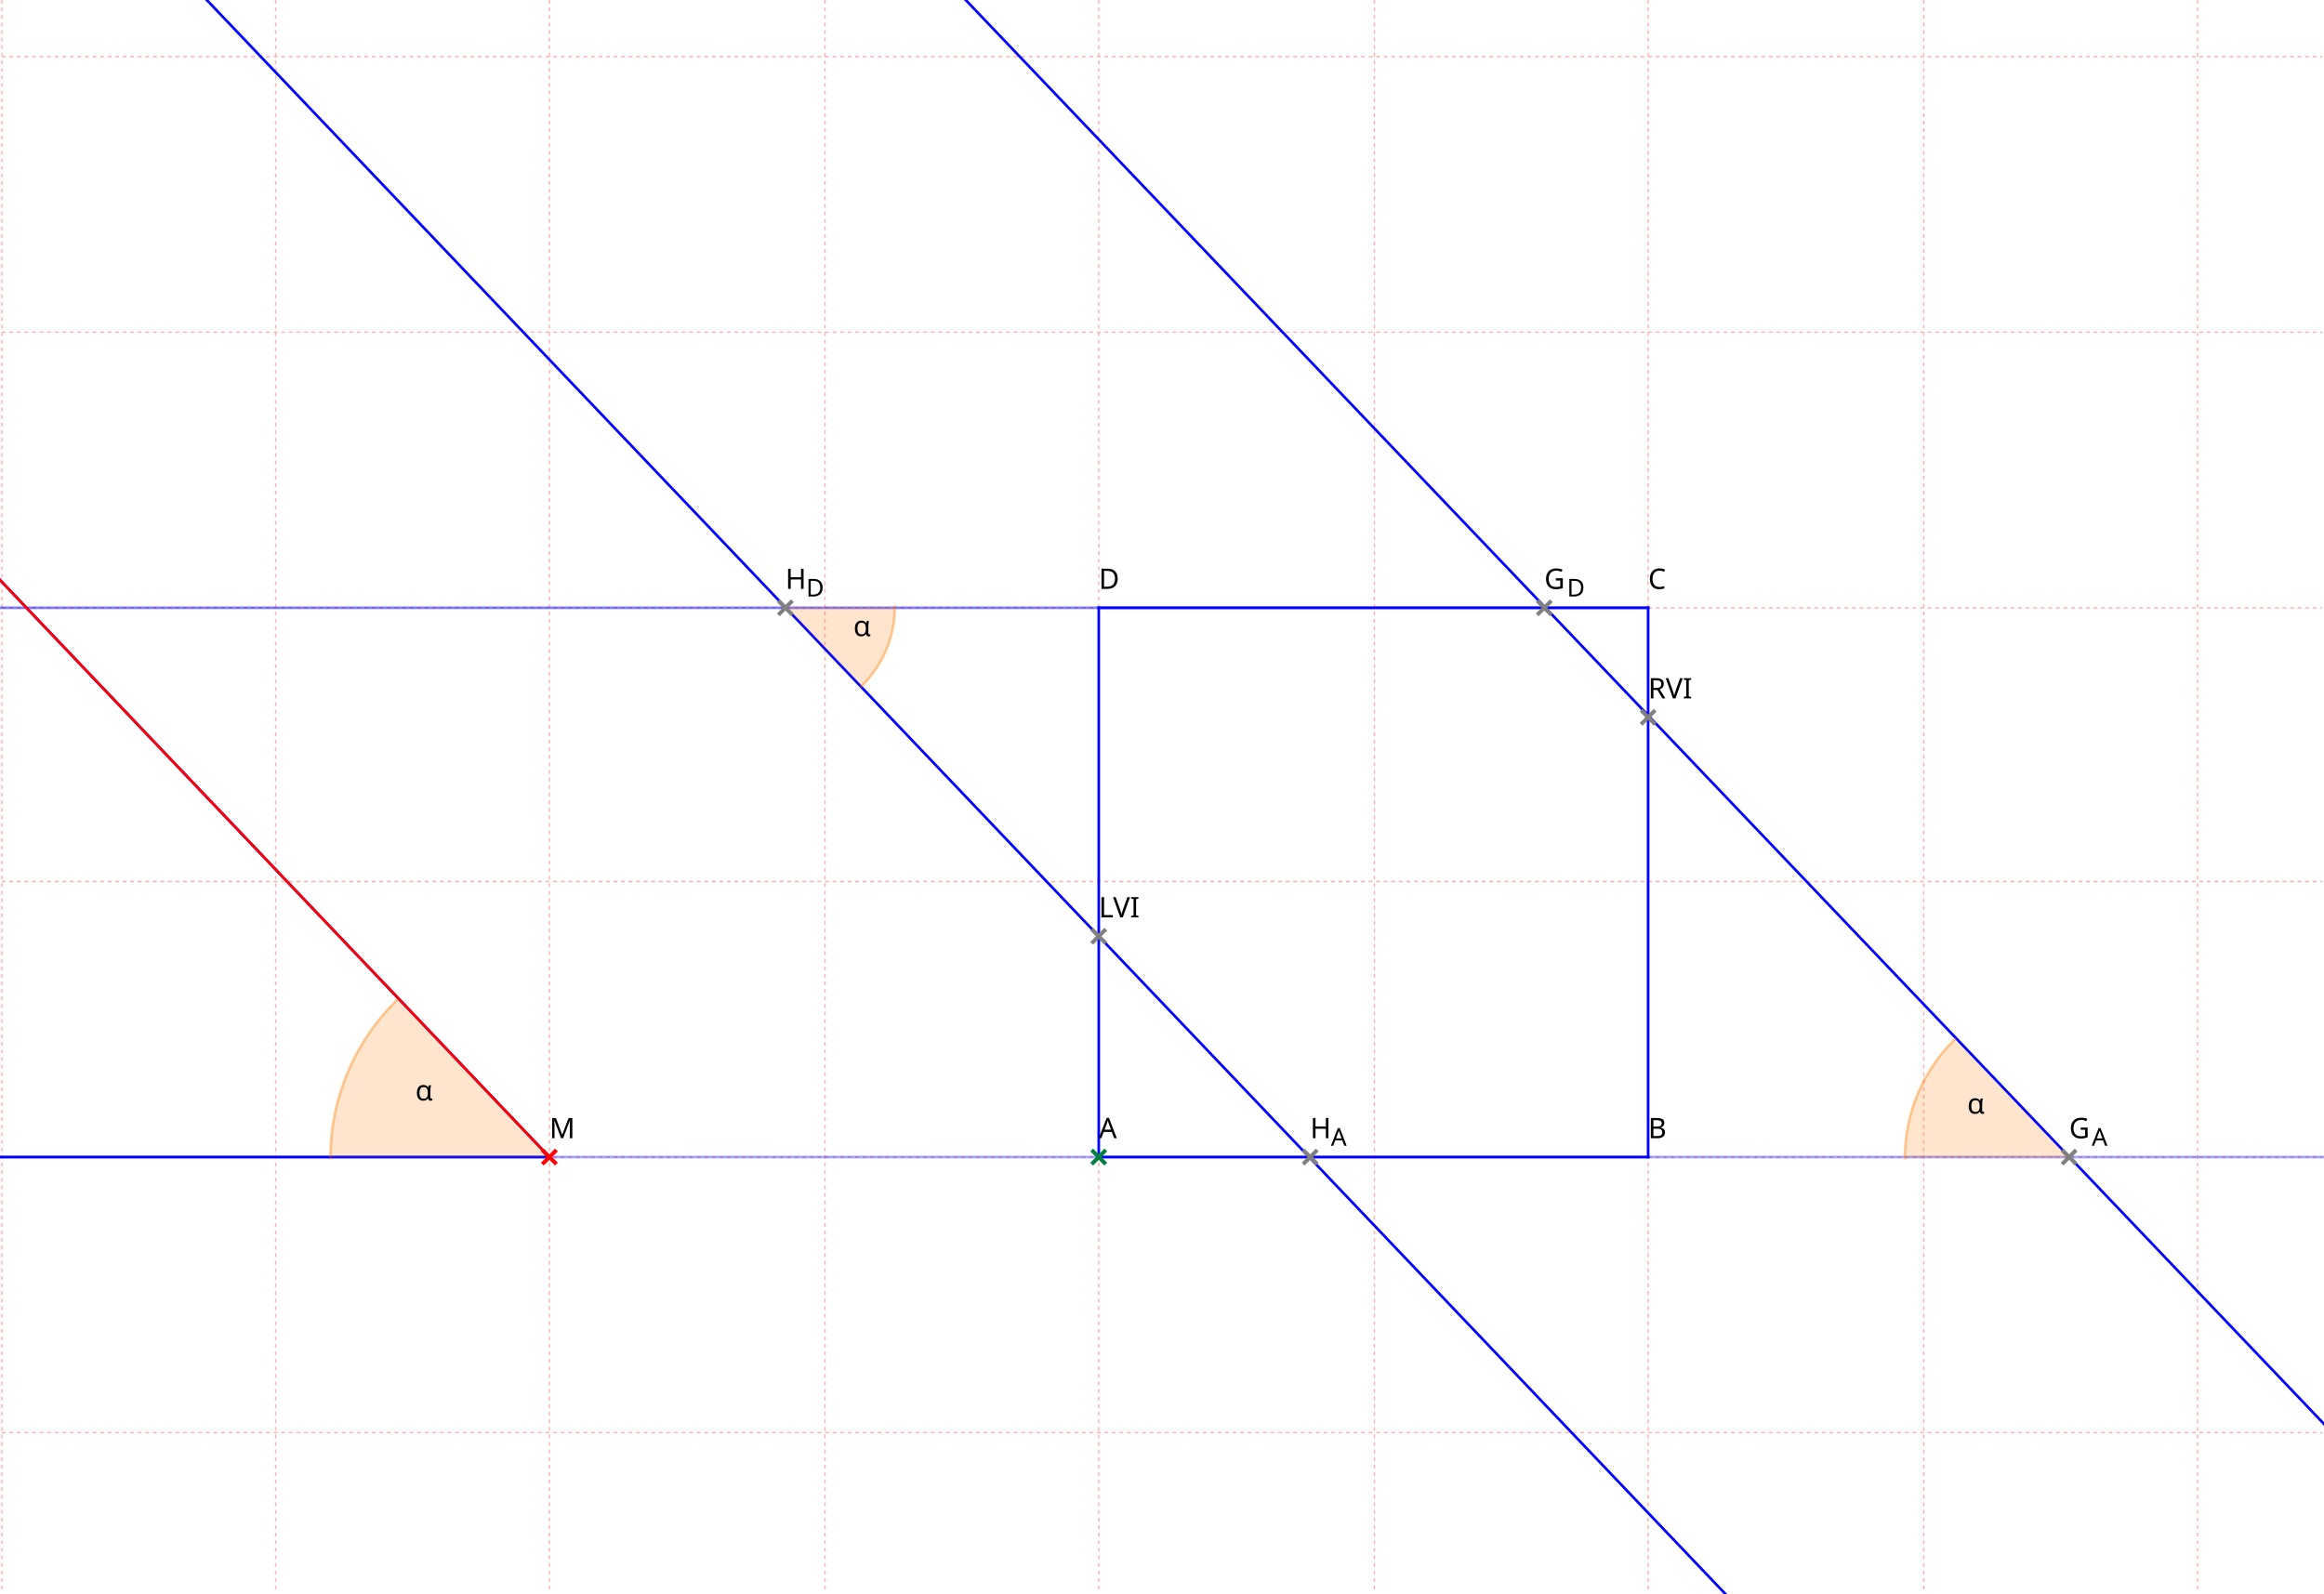
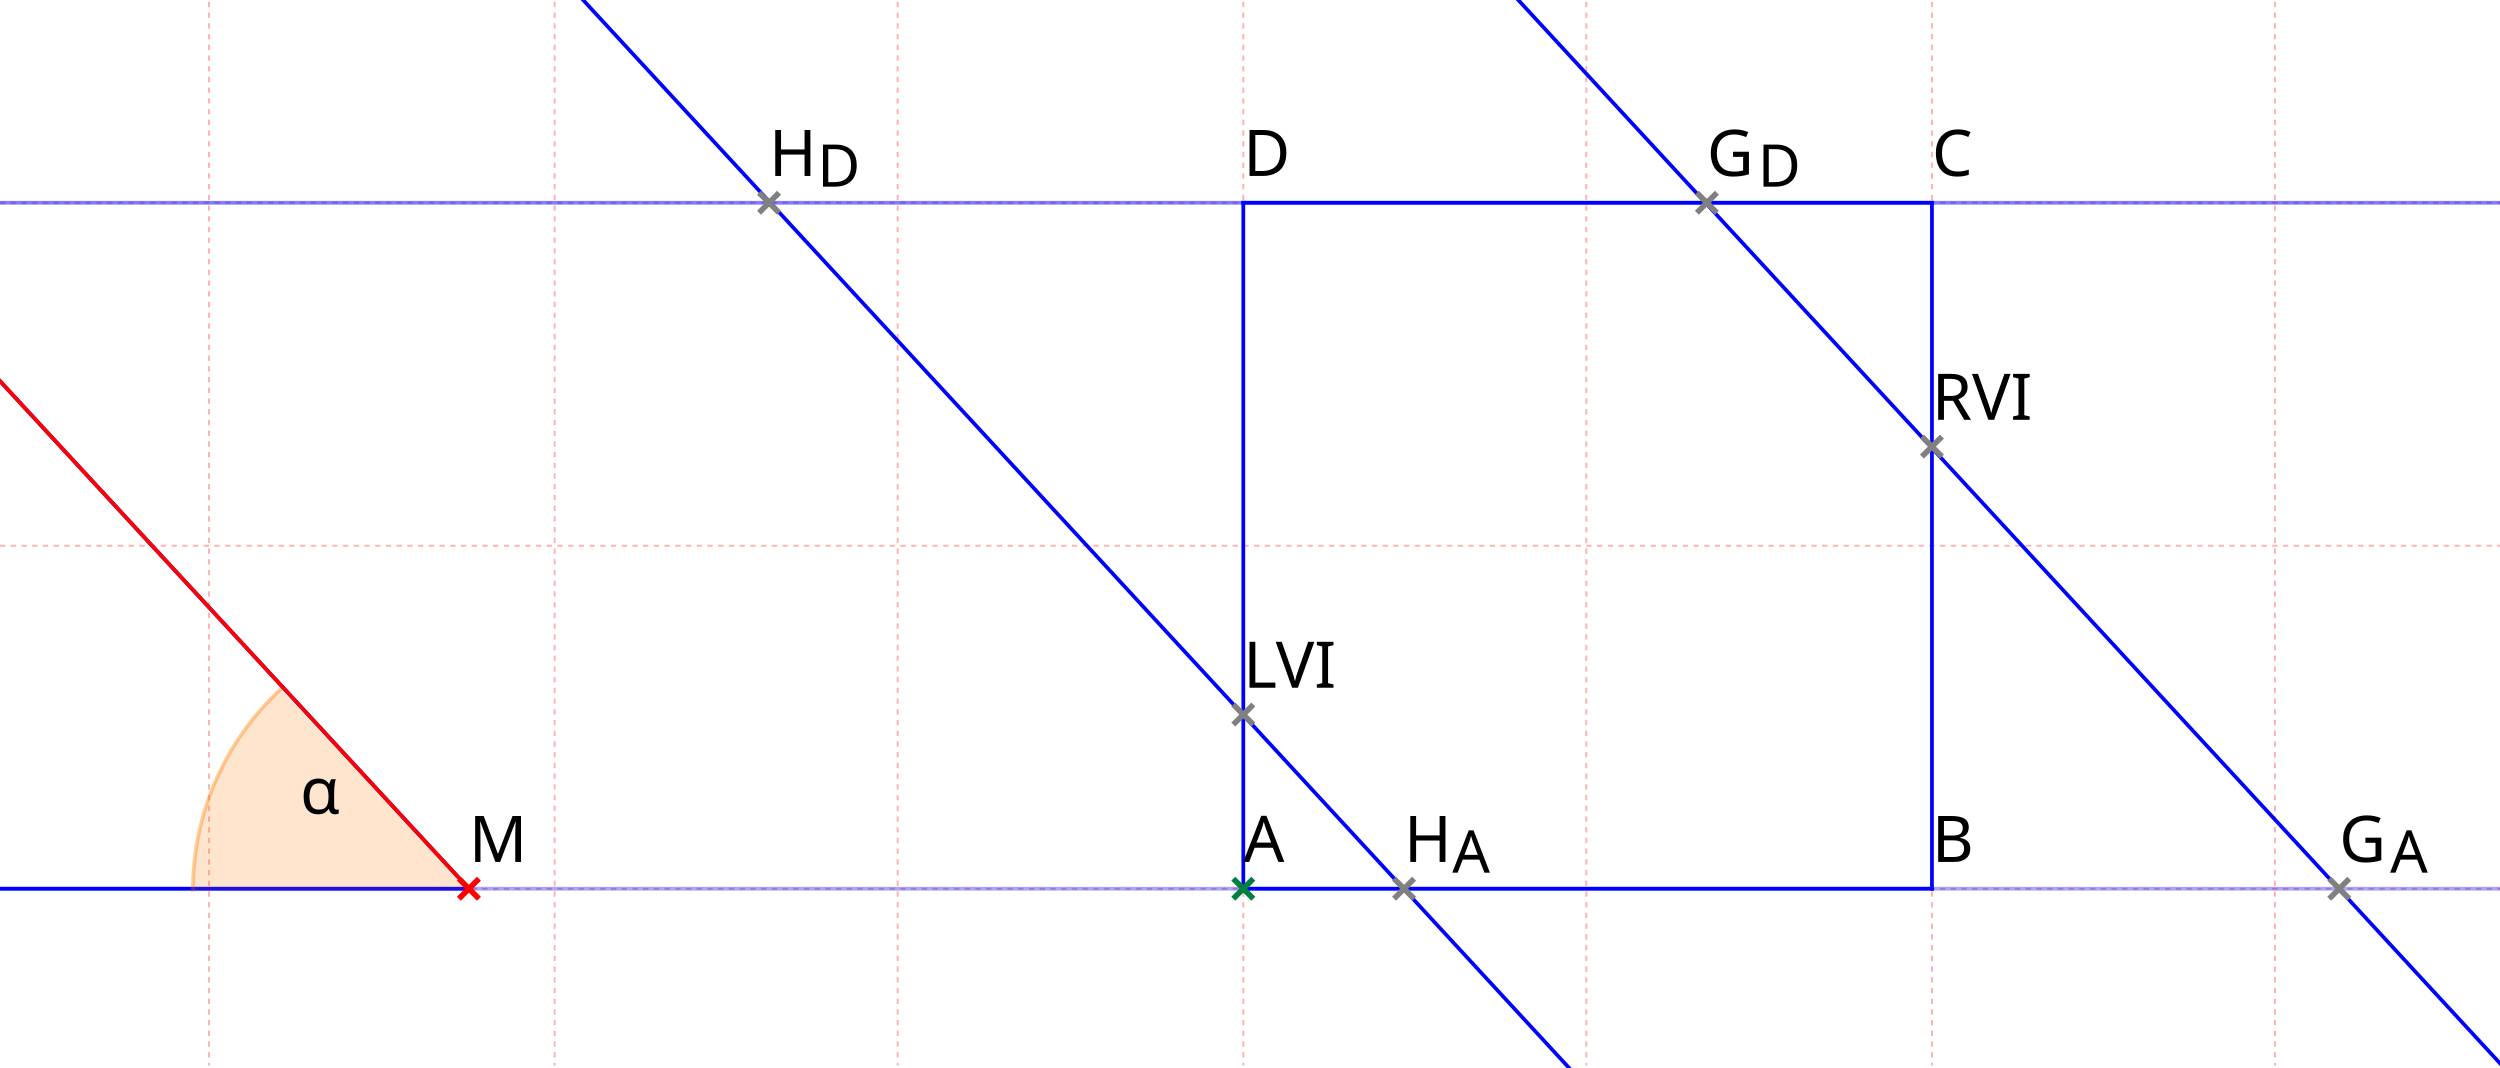
- <svg xmlns="http://www.w3.org/2000/svg" stroke-dasharray="none" shape-rendering="auto" font-family="'Dialog'" text-rendering="auto" width="21.12cm" fill-opacity="1" color-interpolation="auto" color-rendering="auto" font-size="12" viewBox="0 0 1229 844" fill="black" stroke="black" image-rendering="auto" stroke-miterlimit="10" stroke-linecap="square" stroke-linejoin="miter" font-style="normal" stroke-width="1" height="14.48cm" stroke-dashoffset="0" font-weight="normal" stroke-opacity="1">
+ <svg xmlns="http://www.w3.org/2000/svg" stroke-dasharray="none" shape-rendering="auto" font-family="'Dialog'" text-rendering="auto" width="18.15cm" fill-opacity="1" color-interpolation="auto" color-rendering="auto" font-size="12" viewBox="0 0 933 397" fill="black" stroke="black" image-rendering="auto" stroke-miterlimit="10" stroke-linecap="square" stroke-linejoin="miter" font-style="normal" stroke-width="1" height="7.749cm" stroke-dashoffset="0" font-weight="normal" stroke-opacity="1">
  <defs id="genericDefs" />
  <g>
    <g stroke-linecap="butt" fill="rgb(255,175,175)" text-rendering="geometricPrecision" stroke-linejoin="bevel" stroke-dasharray="2,2" stroke="rgb(255,175,175)" stroke-width="0.7" stroke-miterlimit="8">
-       <line y2="844" fill="none" x1="-146" x2="-146" y1="0" />
-       <line y2="844" fill="none" x1="0" x2="0" y1="0" />
-       <line y2="844" fill="none" x1="145" x2="145" y1="0" />
-       <line y2="844" fill="none" x1="290" x2="290" y1="0" />
-       <line y2="844" fill="none" x1="436" x2="436" y1="0" />
-       <line y2="844" fill="none" x1="581" x2="581" y1="0" />
-       <line y2="844" fill="none" x1="727" x2="727" y1="0" />
-       <line y2="844" fill="none" x1="872" x2="872" y1="0" />
-       <line y2="844" fill="none" x1="1018" x2="1018" y1="0" />
-       <line y2="844" fill="none" x1="1163" x2="1163" y1="0" />
-       <line y2="844" fill="none" x1="1309" x2="1309" y1="0" />
-       <line y2="844" fill="none" x1="1454" x2="1454" y1="0" />
-       <line y2="-116" fill="none" x1="0" x2="1229" y1="-116" />
-       <line y2="30" fill="none" x1="0" x2="1229" y1="30" />
-       <line y2="176" fill="none" x1="0" x2="1229" y1="176" />
-       <line y2="322" fill="none" x1="0" x2="1229" y1="322" />
-       <line y2="467" fill="none" x1="0" x2="1229" y1="467" />
-       <line y2="613" fill="none" x1="0" x2="1229" y1="613" />
-       <line y2="759" fill="none" x1="0" x2="1229" y1="759" />
-       <line y2="905" fill="none" x1="0" x2="1229" y1="905" />
+       <line y2="397" fill="none" x1="-50" x2="-50" y1="0" />
+       <line y2="397" fill="none" x1="78" x2="78" y1="0" />
+       <line y2="397" fill="none" x1="207" x2="207" y1="0" />
+       <line y2="397" fill="none" x1="335" x2="335" y1="0" />
+       <line y2="397" fill="none" x1="464" x2="464" y1="0" />
+       <line y2="397" fill="none" x1="592" x2="592" y1="0" />
+       <line y2="397" fill="none" x1="721" x2="721" y1="0" />
+       <line y2="397" fill="none" x1="849" x2="849" y1="0" />
+       <line y2="397" fill="none" x1="978" x2="978" y1="0" />
+       <line y2="397" fill="none" x1="1106" x2="1106" y1="0" />
+       <line y2="-53" fill="none" x1="0" x2="933" y1="-53" />
+       <line y2="75" fill="none" x1="0" x2="933" y1="75" />
+       <line y2="203" fill="none" x1="0" x2="933" y1="203" />
+       <line y2="331" fill="none" x1="0" x2="933" y1="331" />
+       <line y2="459" fill="none" x1="0" x2="933" y1="459" />
+       <line y2="587" fill="none" x1="0" x2="933" y1="587" />
    </g>
    <g fill-opacity="0" fill="rgb(0,255,0)" text-rendering="geometricPrecision" stroke="rgb(0,255,0)" stroke-width="1.4" stroke-opacity="0">
-       <ellipse rx="2182" ry="2186" cx="290" cy="613" stroke="none" />
+       <ellipse rx="1927.5" ry="1921.5" cx="174.5" cy="331.5" stroke="none" />
    </g>
    <g fill-opacity="0.251" fill="rgb(0,0,255)" text-rendering="geometricPrecision" stroke="rgb(0,0,255)" stroke-width="1.4" stroke-opacity="0.251">
-       <ellipse rx="2182" fill="none" ry="2186" cx="290" cy="613" />
-     </g>
-     <g font-size="15" fill-opacity="0" fill="rgb(0,0,0)" text-rendering="geometricPrecision" stroke="rgb(0,0,0)" stroke-width="0.7" stroke-opacity="0">
-       <text xml:space="preserve" x="-1673" y="613" stroke="none">k</text>
-       <text xml:space="preserve" x="-1665" font-size="13" y="617" stroke="none">a</text>
-     </g>
-     <g fill="blue" text-rendering="geometricPrecision" stroke-width="1.4" font-size="13" stroke="blue">
-       <line y2="613" fill="none" x1="-303" x2="290" y1="-10" />
-     </g>
-     <g font-size="15" fill-opacity="0" fill="rgb(0,0,0)" text-rendering="geometricPrecision" stroke="rgb(0,0,0)" stroke-width="0.7" stroke-opacity="0">
-       <text xml:space="preserve" x="10" y="298" stroke="none">r+</text>
-     </g>
-     <g font-size="15" fill-opacity="0.4" fill="rgb(0,0,255)" text-rendering="geometricPrecision" stroke="rgb(0,0,255)" stroke-width="1.4" stroke-opacity="0.4">
-       <line y2="-3316" fill="none" x1="-10" x2="1239" y1="-2121" />
-     </g>
-     <g font-size="15" fill-opacity="0" fill="rgb(0,0,0)" text-rendering="geometricPrecision" stroke="rgb(0,0,0)" stroke-width="0.7" stroke-opacity="0">
-       <text xml:space="preserve" x="-2233" y="17" stroke="none">f</text>
-       <ellipse fill="rgb(0,255,0)" rx="291" cx="-1216" ry="291.5" cy="-967.5" stroke="none" stroke-width="1.4" />
-     </g>
-     <g font-size="15" fill-opacity="0.4" fill="rgb(0,0,255)" text-rendering="geometricPrecision" stroke="rgb(0,0,255)" stroke-width="1.4" stroke-opacity="0.4">
-       <ellipse rx="291" fill="none" ry="291.5" cx="-1216" cy="-967.5" />
-     </g>
-     <g font-size="15" fill-opacity="0" fill="rgb(0,0,0)" text-rendering="geometricPrecision" stroke="rgb(0,0,0)" stroke-width="0.7" stroke-opacity="0">
-       <text xml:space="preserve" x="-1478" y="-968" stroke="none">k</text>
-       <text xml:space="preserve" x="-1470" font-size="13" y="-964" stroke="none">b</text>
-     </g>
-     <g fill="blue" text-rendering="geometricPrecision" stroke-width="1.4" font-size="13" stroke="blue">
-       <line y2="613" fill="none" x1="-10" x2="290" y1="613" />
-     </g>
-     <g font-size="15" fill-opacity="0" fill="rgb(0,0,0)" text-rendering="geometricPrecision" stroke="rgb(0,0,0)" stroke-width="0.7" stroke-opacity="0">
-       <text xml:space="preserve" x="-82" y="613" stroke="none">d</text>
-     </g>
-     <g font-size="15" fill-opacity="0.196" fill="rgb(255,127,0)" text-rendering="geometricPrecision" stroke="rgb(255,127,0)" stroke-width="1.4" stroke-opacity="0.196">
-       <path d="M209.42 529.697 C186.784 551.65 174 581.897 174 613.5 L290 613.5 Z" stroke="none" />
-       <path fill="none" fill-opacity="0.392" d="M209.42 529.697 C186.784 551.65 174 581.897 174 613.5" stroke-opacity="0.392" />
-     </g>
-     <g text-rendering="geometricPrecision" stroke-width="0.7" font-size="15">
-       <text xml:space="preserve" x="219" y="583" stroke="none">α</text>
-       <text xml:space="preserve" x="363" y="-1354" stroke="none">E = (r * cos(α)|r * sin(α))</text>
-     </g>
-     <g font-size="15" fill-opacity="0" fill="rgb(200,200,200)" text-rendering="geometricPrecision" stroke="rgb(200,200,200)" stroke-width="0.7" stroke-opacity="0">
-       <rect fill="none" width="188" x="361" height="20" y="-1370" />
-     </g>
-     <g fill="blue" text-rendering="geometricPrecision" stroke-width="1.4" font-size="15" stroke="blue">
-       <line y2="854" fill="none" x1="99" x2="922" y1="-10" />
-     </g>
-     <g font-size="15" fill-opacity="0" fill="rgb(0,0,0)" text-rendering="geometricPrecision" stroke="rgb(0,0,0)" stroke-width="0.7" stroke-opacity="0">
-       <text xml:space="preserve" x="932" y="819" stroke="none">n</text>
-     </g>
-     <g fill="blue" text-rendering="geometricPrecision" stroke-width="1.4" font-size="15" stroke="blue">
-       <line y2="613" fill="none" x1="581" x2="581" y1="322" />
-     </g>
-     <g font-size="15" fill-opacity="0" fill="rgb(0,0,0)" text-rendering="geometricPrecision" stroke="rgb(0,0,0)" stroke-width="0.7" stroke-opacity="0">
-       <text xml:space="preserve" x="572" y="467" stroke="none">h</text>
-     </g>
-     <g font-size="15" fill-opacity="0.502" fill="rgb(0,0,255)" text-rendering="geometricPrecision" stroke="rgb(0,0,255)" stroke-width="1.4" stroke-opacity="0.502">
-       <line y2="322" fill="none" x1="-10" x2="872" y1="322" />
-     </g>
-     <g font-size="15" fill-opacity="0" fill="rgb(0,0,0)" text-rendering="geometricPrecision" stroke="rgb(0,0,0)" stroke-width="0.7" stroke-opacity="0">
-       <text xml:space="preserve" x="10" y="322" stroke="none">i</text>
-     </g>
-     <g fill="blue" text-rendering="geometricPrecision" stroke-width="1.4" font-size="15" stroke="blue">
-       <line y2="613" fill="none" x1="872" x2="872" y1="322" />
-     </g>
-     <g font-size="15" fill-opacity="0" fill="rgb(0,0,0)" text-rendering="geometricPrecision" stroke="rgb(0,0,0)" stroke-width="0.7" stroke-opacity="0">
-       <text xml:space="preserve" x="866" y="467" stroke="none">j</text>
-     </g>
-     <g font-size="15" fill-opacity="0.349" fill="rgb(0,0,255)" text-rendering="geometricPrecision" stroke="rgb(0,0,255)" stroke-width="1.4" stroke-opacity="0.349">
-       <line y2="613" fill="none" x1="-10" x2="1239" y1="613" />
-     </g>
-     <g font-size="15" fill-opacity="0" fill="rgb(0,0,0)" text-rendering="geometricPrecision" stroke="rgb(0,0,0)" stroke-width="0.7" stroke-opacity="0">
-       <text xml:space="preserve" x="1212" y="613" stroke="none">k</text>
-     </g>
-     <g fill="red" text-rendering="geometricPrecision" stroke-width="1.4" font-size="15" stroke="red">
-       <line y2="613" fill="none" x1="-303" x2="290" y1="-10" />
-       <text x="-471" y="-177" fill="black" stroke="none" stroke-width="0.7" xml:space="preserve">r</text>
-       <line fill="none" x1="-10" x2="-1006" y1="-2121" y2="-1169" stroke="rgb(0,128,64)" />
-       <text x="-1127" y="-1069" fill="black" stroke="none" stroke-width="0.7" xml:space="preserve">r</text>
-     </g>
-     <g text-rendering="geometricPrecision" stroke-width="0.7" font-size="13">
-       <text xml:space="preserve" x="-1121" y="-1065" stroke="none">e</text>
-     </g>
-     <g font-size="13" fill-opacity="0.502" fill="rgb(0,0,255)" text-rendering="geometricPrecision" stroke="rgb(0,0,255)" stroke-width="1.4" stroke-opacity="0.502">
-       <line y2="322" fill="none" x1="-1006" x2="-1006" y1="-10" />
-     </g>
-     <g font-size="15" fill-opacity="0" fill="rgb(0,0,0)" text-rendering="geometricPrecision" stroke="rgb(0,0,0)" stroke-width="0.7" stroke-opacity="0">
-       <text xml:space="preserve" x="-1015" y="-424" stroke="none">g</text>
-       <ellipse fill="rgb(0,255,0)" rx="291" cx="-1006" ry="291.5" cy="-1169.5" stroke="none" stroke-width="1.4" />
-     </g>
-     <g font-size="15" fill-opacity="0.302" fill="rgb(0,0,255)" text-rendering="geometricPrecision" stroke="rgb(0,0,255)" stroke-width="1.4" stroke-opacity="0.302">
-       <ellipse rx="291" fill="none" ry="291.5" cx="-1006" cy="-1169.5" />
-     </g>
-     <g font-size="15" fill-opacity="0" fill="rgb(0,0,0)" text-rendering="geometricPrecision" stroke="rgb(0,0,0)" stroke-width="0.7" stroke-opacity="0">
-       <text xml:space="preserve" x="-1268" y="-1169" stroke="none">k</text>
-       <text xml:space="preserve" x="-1260" font-size="13" y="-1165" stroke="none">c</text>
-     </g>
-     <g fill="blue" text-rendering="geometricPrecision" stroke-width="1.4" font-size="13" stroke="blue">
-       <line y2="854" fill="none" x1="501" x2="1325" y1="-10" />
-     </g>
-     <g font-size="15" fill-opacity="0" fill="rgb(0,0,0)" text-rendering="geometricPrecision" stroke="rgb(0,0,0)" stroke-width="0.7" stroke-opacity="0">
-       <text xml:space="preserve" x="1211" y="741" stroke="none">a</text>
-     </g>
-     <g fill="blue" text-rendering="geometricPrecision" stroke-width="1.4" font-size="15" stroke="blue">
-       <line y2="322" fill="none" x1="581" x2="872" y1="322" />
-     </g>
-     <g font-size="15" fill-opacity="0" fill="rgb(0,0,0)" text-rendering="geometricPrecision" stroke="rgb(0,0,0)" stroke-width="0.7" stroke-opacity="0">
-       <text xml:space="preserve" x="721" y="322" stroke="none">l</text>
-     </g>
-     <g fill="blue" text-rendering="geometricPrecision" stroke-width="1.4" font-size="15" stroke="blue">
-       <line y2="613" fill="none" x1="581" x2="872" y1="613" />
-     </g>
-     <g font-size="15" fill-opacity="0" fill="rgb(0,0,0)" text-rendering="geometricPrecision" stroke="rgb(0,0,0)" stroke-width="0.7" stroke-opacity="0">
-       <text xml:space="preserve" x="715" y="613" stroke="none">m</text>
-     </g>
-     <g font-size="15" fill-opacity="0.196" fill="rgb(255,127,0)" text-rendering="geometricPrecision" stroke="rgb(255,127,0)" stroke-width="1.4" stroke-opacity="0.196">
-       <path d="M1034.565 550.558 C1017.588 567.046 1008 589.764 1008 613.5 L1095 613.5 Z" stroke="none" />
-       <path fill="none" fill-opacity="0.392" d="M1034.565 550.558 C1017.588 567.046 1008 589.764 1008 613.5" stroke-opacity="0.392" />
-     </g>
-     <g text-rendering="geometricPrecision" stroke-width="0.7" font-size="15">
-       <text xml:space="preserve" x="1041" y="590" stroke="none">α</text>
-     </g>
-     <g font-size="15" fill-opacity="0.196" fill="rgb(255,127,0)" text-rendering="geometricPrecision" stroke="rgb(255,127,0)" stroke-width="1.4" stroke-opacity="0.196">
-       <path d="M455.29 363.581 C466.608 352.558 473 337.369 473 321.5 L415 321.5 Z" stroke="none" />
-       <path fill="none" fill-opacity="0.392" d="M455.29 363.581 C466.608 352.558 473 337.369 473 321.5" stroke-opacity="0.392" />
-     </g>
-     <g text-rendering="geometricPrecision" stroke-width="0.7" font-size="15">
-       <text xml:space="preserve" x="451" y="337" stroke="none">α</text>
-       <line fill="none" x1="287" x2="293" y1="610" y2="616" stroke="red" stroke-width="2.1" />
-       <line fill="none" x1="293" x2="287" y1="610" y2="616" stroke="red" stroke-width="2.1" />
-       <text xml:space="preserve" x="290" y="603" stroke="none">M</text>
-       <line fill="none" x1="-1219" x2="-1213" y1="-971" y2="-965" stroke="rgb(255,150,0)" stroke-width="2.1" />
-       <line fill="none" x1="-1213" x2="-1219" y1="-971" y2="-965" stroke="rgb(255,150,0)" stroke-width="2.1" />
-       <text xml:space="preserve" x="-1216" y="-978" stroke="none">E</text>
-       <line fill="none" x1="-1430" x2="-1424" y1="-770" y2="-764" stroke="gray" stroke-width="2.1" />
-       <line fill="none" x1="-1424" x2="-1430" y1="-770" y2="-764" stroke="gray" stroke-width="2.1" />
-       <text xml:space="preserve" x="-1427" y="-777" stroke="none">F</text>
-       <line fill="none" x1="-1009" x2="-1003" y1="-1172" y2="-1166" stroke="gray" stroke-width="2.1" />
-       <line fill="none" x1="-1003" x2="-1009" y1="-1172" y2="-1166" stroke="gray" stroke-width="2.1" />
-       <text xml:space="preserve" x="-1006" y="-1179" stroke="none">H</text>
-     </g>
-     <g font-size="15" fill-opacity="0" fill="rgb(255,0,0)" text-rendering="geometricPrecision" stroke="rgb(255,0,0)" stroke-width="2.1" stroke-opacity="0">
-       <line y2="616" fill="none" x1="-440" x2="-434" y1="610" />
-       <line y2="616" fill="none" x1="-434" x2="-440" y1="610" />
-       <text x="-437" y="603" fill="rgb(0,0,0)" stroke="none" stroke-width="0.7" xml:space="preserve">K</text>
-     </g>
-     <g fill="rgb(0,128,64)" text-rendering="geometricPrecision" stroke-width="2.1" font-size="15" stroke="rgb(0,128,64)">
-       <line y2="616" fill="none" x1="578" x2="584" y1="610" />
-       <line y2="616" fill="none" x1="584" x2="578" y1="610" />
-       <text x="581" y="603" fill="black" stroke="none" stroke-width="0.7" xml:space="preserve">A</text>
-     </g>
-     <g font-size="15" fill-opacity="0" fill="rgb(255,0,0)" text-rendering="geometricPrecision" stroke="rgb(255,0,0)" stroke-width="2.1" stroke-opacity="0">
-       <line y2="325" fill="none" x1="578" x2="584" y1="319" />
-       <line y2="325" fill="none" x1="584" x2="578" y1="319" />
-     </g>
-     <g text-rendering="geometricPrecision" stroke-width="0.7" font-size="15">
-       <text xml:space="preserve" x="581" y="312" stroke="none">D</text>
-     </g>
-     <g font-size="15" fill-opacity="0" fill="rgb(255,0,0)" text-rendering="geometricPrecision" stroke="rgb(255,0,0)" stroke-width="2.1" stroke-opacity="0">
-       <line y2="325" fill="none" x1="869" x2="875" y1="319" />
-       <line y2="325" fill="none" x1="875" x2="869" y1="319" />
-     </g>
-     <g text-rendering="geometricPrecision" stroke-width="0.7" font-size="15">
-       <text xml:space="preserve" x="872" y="312" stroke="none">C</text>
-     </g>
-     <g font-size="15" fill-opacity="0" fill="rgb(255,0,0)" text-rendering="geometricPrecision" stroke="rgb(255,0,0)" stroke-width="2.1" stroke-opacity="0">
-       <line y2="616" fill="none" x1="869" x2="875" y1="610" />
-       <line y2="616" fill="none" x1="875" x2="869" y1="610" />
-     </g>
-     <g text-rendering="geometricPrecision" stroke-width="0.7" font-size="15">
-       <text xml:space="preserve" x="872" y="603" stroke="none">B</text>
-       <line fill="none" x1="412" x2="418" y1="319" y2="325" stroke="gray" stroke-width="2.1" />
-       <line fill="none" x1="418" x2="412" y1="319" y2="325" stroke="gray" stroke-width="2.1" />
-       <text xml:space="preserve" x="415" y="312" stroke="none">H</text>
-       <text xml:space="preserve" x="426" font-size="13" y="316" stroke="none">D</text>
-       <line fill="none" x1="690" x2="696" y1="610" y2="616" stroke="gray" stroke-width="2.1" />
-       <line fill="none" x1="696" x2="690" y1="610" y2="616" stroke="gray" stroke-width="2.1" />
-       <text xml:space="preserve" x="693" y="603" stroke="none">H</text>
-       <text xml:space="preserve" x="704" font-size="13" y="607" stroke="none">A</text>
-       <line fill="none" x1="-1009" x2="-1003" y1="319" y2="325" stroke="gray" stroke-width="2.1" />
-       <line fill="none" x1="-1003" x2="-1009" y1="319" y2="325" stroke="gray" stroke-width="2.1" />
-       <text xml:space="preserve" x="-1006" y="312" stroke="none">L</text>
-       <line fill="none" x1="-798" x2="-792" y1="-1373" y2="-1367" stroke="gray" stroke-width="2.1" />
-       <line fill="none" x1="-792" x2="-798" y1="-1373" y2="-1367" stroke="gray" stroke-width="2.1" />
-       <text xml:space="preserve" x="-795" y="-1380" stroke="none">G</text>
-       <line fill="none" x1="814" x2="820" y1="319" y2="325" stroke="gray" stroke-width="2.1" />
-       <line fill="none" x1="820" x2="814" y1="319" y2="325" stroke="gray" stroke-width="2.1" />
-       <text xml:space="preserve" x="817" y="312" stroke="none">G</text>
-       <text xml:space="preserve" x="829" font-size="13" y="316" stroke="none">D</text>
-       <line fill="none" x1="1092" x2="1098" y1="610" y2="616" stroke="gray" stroke-width="2.1" />
-       <line fill="none" x1="1098" x2="1092" y1="610" y2="616" stroke="gray" stroke-width="2.1" />
-       <text xml:space="preserve" x="1095" y="603" stroke="none">G</text>
-       <text xml:space="preserve" x="1107" font-size="13" y="607" stroke="none">A</text>
-       <line fill="none" x1="578" x2="584" y1="493" y2="499" stroke="gray" stroke-width="2.1" />
-       <line fill="none" x1="584" x2="578" y1="493" y2="499" stroke="gray" stroke-width="2.1" />
-       <text xml:space="preserve" x="581" y="486" stroke="none">LVI</text>
-       <line fill="none" x1="869" x2="875" y1="377" y2="383" stroke="gray" stroke-width="2.1" />
-       <line fill="none" x1="875" x2="869" y1="377" y2="383" stroke="gray" stroke-width="2.1" />
-       <text xml:space="preserve" x="872" y="370" stroke="none">RVI</text>
+       <ellipse rx="1927.5" fill="none" ry="1921.5" cx="174.5" cy="331.5" />
+     </g>
+     <g font-size="24" fill-opacity="0" fill="rgb(0,0,0)" text-rendering="geometricPrecision" stroke="rgb(0,0,0)" stroke-width="0.7" stroke-opacity="0">
+       <text xml:space="preserve" x="-1560" y="331" stroke="none">k</text>
+       <text xml:space="preserve" x="-1546" font-size="22" y="335" stroke="none">a</text>
+     </g>
+     <g fill="blue" text-rendering="geometricPrecision" stroke-width="1.4" font-size="22" stroke="blue">
+       <line y2="331" fill="none" x1="-140" x2="175" y1="-10" />
+     </g>
+     <g font-size="24" fill-opacity="0" fill="rgb(0,0,0)" text-rendering="geometricPrecision" stroke="rgb(0,0,0)" stroke-width="0.7" stroke-opacity="0">
+       <text xml:space="preserve" x="10" y="131" stroke="none">r+</text>
+     </g>
+     <g font-size="24" fill-opacity="0.4" fill="rgb(0,0,255)" text-rendering="geometricPrecision" stroke="rgb(0,0,255)" stroke-width="1.4" stroke-opacity="0.4">
+       <line y2="-2985" fill="none" x1="-10" x2="943" y1="-2111" />
+     </g>
+     <g font-size="24" fill-opacity="0" fill="rgb(0,0,0)" text-rendering="geometricPrecision" stroke="rgb(0,0,0)" stroke-width="0.7" stroke-opacity="0">
+       <text xml:space="preserve" x="-2315" y="28" stroke="none">f</text>
+       <ellipse fill="rgb(0,255,0)" rx="257" cx="-1131" ry="256" cy="-1083" stroke="none" stroke-width="1.4" />
+     </g>
+     <g font-size="24" fill-opacity="0.4" fill="rgb(0,0,255)" text-rendering="geometricPrecision" stroke="rgb(0,0,255)" stroke-width="1.4" stroke-opacity="0.4">
+       <ellipse rx="257" fill="none" ry="256" cx="-1131" cy="-1083" />
+     </g>
+     <g font-size="24" fill-opacity="0" fill="rgb(0,0,0)" text-rendering="geometricPrecision" stroke="rgb(0,0,0)" stroke-width="0.7" stroke-opacity="0">
+       <text xml:space="preserve" x="-1362" y="-1083" stroke="none">k</text>
+       <text xml:space="preserve" x="-1348" font-size="22" y="-1079" stroke="none">b</text>
+     </g>
+     <g fill="blue" text-rendering="geometricPrecision" stroke-width="1.4" font-size="22" stroke="blue">
+       <line y2="331" fill="none" x1="-10" x2="175" y1="331" />
+     </g>
+     <g font-size="24" fill-opacity="0" fill="rgb(0,0,0)" text-rendering="geometricPrecision" stroke="rgb(0,0,0)" stroke-width="0.7" stroke-opacity="0">
+       <text xml:space="preserve" x="-78" y="331" stroke="none">d</text>
+     </g>
+     <g font-size="24" fill-opacity="0.196" fill="rgb(255,127,0)" text-rendering="geometricPrecision" stroke="rgb(255,127,0)" stroke-width="1.4" stroke-opacity="0.196">
+       <path d="M104.754 256.536 C83.863 275.923 72 303.073 72 331.5 L175 331.5 Z" stroke="none" />
+       <path fill="none" fill-opacity="0.392" d="M104.754 256.536 C83.863 275.923 72 303.073 72 331.5" stroke-opacity="0.392" />
+     </g>
+     <g text-rendering="geometricPrecision" stroke-width="0.7" font-size="24">
+       <text xml:space="preserve" x="112" y="303" stroke="none">α</text>
+       <text xml:space="preserve" x="400" y="-1398" stroke="none">E = (r * cos(α)|r * sin(α))</text>
+     </g>
+     <g font-size="24" fill-opacity="0" fill="rgb(200,200,200)" text-rendering="geometricPrecision" stroke="rgb(200,200,200)" stroke-width="0.7" stroke-opacity="0">
+       <rect fill="none" width="294" x="398" height="31" y="-1423" />
+     </g>
+     <g fill="blue" text-rendering="geometricPrecision" stroke-width="1.4" font-size="24" stroke="blue">
+       <line y2="407" fill="none" x1="209" x2="594" y1="-10" />
+     </g>
+     <g font-size="24" fill-opacity="0" fill="rgb(0,0,0)" text-rendering="geometricPrecision" stroke="rgb(0,0,0)" stroke-width="0.7" stroke-opacity="0">
+       <text xml:space="preserve" x="604" y="392" stroke="none">n</text>
+     </g>
+     <g fill="blue" text-rendering="geometricPrecision" stroke-width="1.4" font-size="24" stroke="blue">
+       <line y2="331" fill="none" x1="464" x2="464" y1="75" />
+     </g>
+     <g font-size="24" fill-opacity="0" fill="rgb(0,0,0)" text-rendering="geometricPrecision" stroke="rgb(0,0,0)" stroke-width="0.7" stroke-opacity="0">
+       <text xml:space="preserve" x="452" y="203" stroke="none">h</text>
+     </g>
+     <g font-size="24" fill-opacity="0.502" fill="rgb(0,0,255)" text-rendering="geometricPrecision" stroke="rgb(0,0,255)" stroke-width="1.4" stroke-opacity="0.502">
+       <line y2="75" fill="none" x1="-10" x2="943" y1="75" />
+     </g>
+     <g font-size="24" fill-opacity="0" fill="rgb(0,0,0)" text-rendering="geometricPrecision" stroke="rgb(0,0,0)" stroke-width="0.7" stroke-opacity="0">
+       <text xml:space="preserve" x="10" y="75" stroke="none">i</text>
+     </g>
+     <g fill="blue" text-rendering="geometricPrecision" stroke-width="1.4" font-size="24" stroke="blue">
+       <line y2="331" fill="none" x1="721" x2="721" y1="75" />
+     </g>
+     <g font-size="24" fill-opacity="0" fill="rgb(0,0,0)" text-rendering="geometricPrecision" stroke="rgb(0,0,0)" stroke-width="0.7" stroke-opacity="0">
+       <text xml:space="preserve" x="713" y="203" stroke="none">j</text>
+     </g>
+     <g font-size="24" fill-opacity="0.349" fill="rgb(0,0,255)" text-rendering="geometricPrecision" stroke="rgb(0,0,255)" stroke-width="1.4" stroke-opacity="0.349">
+       <line y2="331" fill="none" x1="-10" x2="943" y1="331" />
+     </g>
+     <g font-size="24" fill-opacity="0" fill="rgb(0,0,0)" text-rendering="geometricPrecision" stroke="rgb(0,0,0)" stroke-width="0.7" stroke-opacity="0">
+       <text xml:space="preserve" x="905" y="331" stroke="none">k</text>
+     </g>
+     <g fill="red" text-rendering="geometricPrecision" stroke-width="1.4" font-size="24" stroke="red">
+       <line y2="331" fill="none" x1="-140" x2="175" y1="-10" />
+       <text x="-488" y="-376" fill="black" stroke="none" stroke-width="0.7" xml:space="preserve">r</text>
+       <line fill="none" x1="-10" x2="-942" y1="-2111" y2="-1256" stroke="rgb(0,128,64)" />
+       <text x="-1059" y="-1169" fill="black" stroke="none" stroke-width="0.7" xml:space="preserve">r</text>
+     </g>
+     <g text-rendering="geometricPrecision" stroke-width="0.7" font-size="22">
+       <text xml:space="preserve" x="-1049" y="-1165" stroke="none">e</text>
+     </g>
+     <g font-size="22" fill-opacity="0.502" fill="rgb(0,0,255)" text-rendering="geometricPrecision" stroke="rgb(0,0,255)" stroke-width="1.4" stroke-opacity="0.502">
+       <line y2="75" fill="none" x1="-942" x2="-942" y1="-10" />
+     </g>
+     <g font-size="24" fill-opacity="0" fill="rgb(0,0,0)" text-rendering="geometricPrecision" stroke="rgb(0,0,0)" stroke-width="0.7" stroke-opacity="0">
+       <text xml:space="preserve" x="-954" y="-591" stroke="none">g</text>
+       <ellipse fill="rgb(0,255,0)" rx="257" cx="-942" ry="256" cy="-1256" stroke="none" stroke-width="1.4" />
+     </g>
+     <g font-size="24" fill-opacity="0.302" fill="rgb(0,0,255)" text-rendering="geometricPrecision" stroke="rgb(0,0,255)" stroke-width="1.4" stroke-opacity="0.302">
+       <ellipse rx="257" fill="none" ry="256" cx="-942" cy="-1256" />
+     </g>
+     <g font-size="24" fill-opacity="0" fill="rgb(0,0,0)" text-rendering="geometricPrecision" stroke="rgb(0,0,0)" stroke-width="0.7" stroke-opacity="0">
+       <text xml:space="preserve" x="-1173" y="-1256" stroke="none">k</text>
+       <text xml:space="preserve" x="-1159" font-size="22" y="-1252" stroke="none">c</text>
+     </g>
+     <g fill="blue" text-rendering="geometricPrecision" stroke-width="1.4" font-size="22" stroke="blue">
+       <line y2="407" fill="none" x1="558" x2="943" y1="-10" />
+     </g>
+     <g font-size="24" fill-opacity="0" fill="rgb(0,0,0)" text-rendering="geometricPrecision" stroke="rgb(0,0,0)" stroke-width="0.7" stroke-opacity="0">
+       <text xml:space="preserve" x="910" y="392" stroke="none">a</text>
+     </g>
+     <g fill="blue" text-rendering="geometricPrecision" stroke-width="1.4" font-size="24" stroke="blue">
+       <line y2="75" fill="none" x1="464" x2="721" y1="75" />
+     </g>
+     <g font-size="24" fill-opacity="0" fill="rgb(0,0,0)" text-rendering="geometricPrecision" stroke="rgb(0,0,0)" stroke-width="0.7" stroke-opacity="0">
+       <text xml:space="preserve" x="584" y="75" stroke="none">l</text>
+     </g>
+     <g fill="blue" text-rendering="geometricPrecision" stroke-width="1.4" font-size="24" stroke="blue">
+       <line y2="331" fill="none" x1="464" x2="721" y1="331" />
+     </g>
+     <g font-size="24" fill-opacity="0" fill="rgb(0,0,0)" text-rendering="geometricPrecision" stroke="rgb(0,0,0)" stroke-width="0.7" stroke-opacity="0">
+       <text xml:space="preserve" x="575" y="331" stroke="none">m</text>
+     </g>
+     <g fill="red" text-rendering="geometricPrecision" stroke-width="2.1" font-size="24" stroke="red">
+       <line y2="334" fill="none" x1="172" x2="178" y1="328" />
+       <line y2="334" fill="none" x1="178" x2="172" y1="328" />
+       <text x="175" y="321" fill="black" stroke="none" stroke-width="0.7" xml:space="preserve">M</text>
+       <line fill="none" x1="-1134" x2="-1128" y1="-1086" y2="-1080" stroke="rgb(255,150,0)" />
+       <line fill="none" x1="-1128" x2="-1134" y1="-1086" y2="-1080" stroke="rgb(255,150,0)" />
+       <text x="-1131" y="-1093" fill="black" stroke="none" stroke-width="0.7" xml:space="preserve">E</text>
+       <line fill="none" x1="-1323" x2="-1317" y1="-912" y2="-906" stroke="gray" />
+       <line fill="none" x1="-1317" x2="-1323" y1="-912" y2="-906" stroke="gray" />
+       <text x="-1320" y="-919" fill="black" stroke="none" stroke-width="0.7" xml:space="preserve">F</text>
+       <line fill="none" x1="-945" x2="-939" y1="-1259" y2="-1253" stroke="gray" />
+       <line fill="none" x1="-939" x2="-945" y1="-1259" y2="-1253" stroke="gray" />
+       <text x="-942" y="-1266" fill="black" stroke="none" stroke-width="0.7" xml:space="preserve">H</text>
+     </g>
+     <g font-size="24" fill-opacity="0" fill="rgb(255,0,0)" text-rendering="geometricPrecision" stroke="rgb(255,0,0)" stroke-width="2.1" stroke-opacity="0">
+       <line y2="334" fill="none" x1="-310" x2="-304" y1="328" />
+       <line y2="334" fill="none" x1="-304" x2="-310" y1="328" />
+       <text x="-307" y="321" fill="rgb(0,0,0)" stroke="none" stroke-width="0.7" xml:space="preserve">K</text>
+     </g>
+     <g fill="rgb(0,128,64)" text-rendering="geometricPrecision" stroke-width="2.1" font-size="24" stroke="rgb(0,128,64)">
+       <line y2="334" fill="none" x1="461" x2="467" y1="328" />
+       <line y2="334" fill="none" x1="467" x2="461" y1="328" />
+       <text x="464" y="321" fill="black" stroke="none" stroke-width="0.7" xml:space="preserve">A</text>
+     </g>
+     <g font-size="24" fill-opacity="0" fill="rgb(255,0,0)" text-rendering="geometricPrecision" stroke="rgb(255,0,0)" stroke-width="2.1" stroke-opacity="0">
+       <line y2="78" fill="none" x1="461" x2="467" y1="72" />
+       <line y2="78" fill="none" x1="467" x2="461" y1="72" />
+     </g>
+     <g text-rendering="geometricPrecision" stroke-width="0.7" font-size="24">
+       <text xml:space="preserve" x="464" y="65" stroke="none">D</text>
+     </g>
+     <g font-size="24" fill-opacity="0" fill="rgb(255,0,0)" text-rendering="geometricPrecision" stroke="rgb(255,0,0)" stroke-width="2.1" stroke-opacity="0">
+       <line y2="78" fill="none" x1="718" x2="724" y1="72" />
+       <line y2="78" fill="none" x1="724" x2="718" y1="72" />
+     </g>
+     <g text-rendering="geometricPrecision" stroke-width="0.7" font-size="24">
+       <text xml:space="preserve" x="721" y="65" stroke="none">C</text>
+     </g>
+     <g font-size="24" fill-opacity="0" fill="rgb(255,0,0)" text-rendering="geometricPrecision" stroke="rgb(255,0,0)" stroke-width="2.1" stroke-opacity="0">
+       <line y2="334" fill="none" x1="718" x2="724" y1="328" />
+       <line y2="334" fill="none" x1="724" x2="718" y1="328" />
+     </g>
+     <g text-rendering="geometricPrecision" stroke-width="0.7" font-size="24">
+       <text xml:space="preserve" x="721" y="321" stroke="none">B</text>
+       <line fill="none" x1="284" x2="290" y1="72" y2="78" stroke="gray" stroke-width="2.1" />
+       <line fill="none" x1="290" x2="284" y1="72" y2="78" stroke="gray" stroke-width="2.1" />
+       <text xml:space="preserve" x="287" y="65" stroke="none">H</text>
+       <text xml:space="preserve" x="305" font-size="22" y="69" stroke="none">D</text>
+       <line fill="none" x1="521" x2="527" y1="328" y2="334" stroke="gray" stroke-width="2.1" />
+       <line fill="none" x1="527" x2="521" y1="328" y2="334" stroke="gray" stroke-width="2.1" />
+       <text xml:space="preserve" x="524" y="321" stroke="none">H</text>
+       <text xml:space="preserve" x="542" font-size="22" y="325" stroke="none">A</text>
+       <line fill="none" x1="-945" x2="-939" y1="72" y2="78" stroke="gray" stroke-width="2.1" />
+       <line fill="none" x1="-939" x2="-945" y1="72" y2="78" stroke="gray" stroke-width="2.1" />
+       <text xml:space="preserve" x="-942" y="65" stroke="none">L</text>
+       <line fill="none" x1="-756" x2="-750" y1="-1433" y2="-1427" stroke="gray" stroke-width="2.1" />
+       <line fill="none" x1="-750" x2="-756" y1="-1433" y2="-1427" stroke="gray" stroke-width="2.1" />
+       <text xml:space="preserve" x="-753" y="-1440" stroke="none">G</text>
+       <line fill="none" x1="634" x2="640" y1="72" y2="78" stroke="gray" stroke-width="2.1" />
+       <line fill="none" x1="640" x2="634" y1="72" y2="78" stroke="gray" stroke-width="2.1" />
+       <text xml:space="preserve" x="637" y="65" stroke="none">G</text>
+       <text xml:space="preserve" x="656" font-size="22" y="69" stroke="none">D</text>
+       <line fill="none" x1="870" x2="876" y1="328" y2="334" stroke="gray" stroke-width="2.1" />
+       <line fill="none" x1="876" x2="870" y1="328" y2="334" stroke="gray" stroke-width="2.1" />
+       <text xml:space="preserve" x="873" y="321" stroke="none">G</text>
+       <text xml:space="preserve" x="892" font-size="22" y="325" stroke="none">A</text>
+       <line fill="none" x1="461" x2="467" y1="263" y2="269" stroke="gray" stroke-width="2.1" />
+       <line fill="none" x1="467" x2="461" y1="263" y2="269" stroke="gray" stroke-width="2.1" />
+       <text xml:space="preserve" x="464" y="256" stroke="none">LVI</text>
+       <line fill="none" x1="718" x2="724" y1="163" y2="169" stroke="gray" stroke-width="2.1" />
+       <line fill="none" x1="724" x2="718" y1="163" y2="169" stroke="gray" stroke-width="2.1" />
+       <text xml:space="preserve" x="721" y="156" stroke="none">RVI</text>
    </g>
  </g>
</svg>
